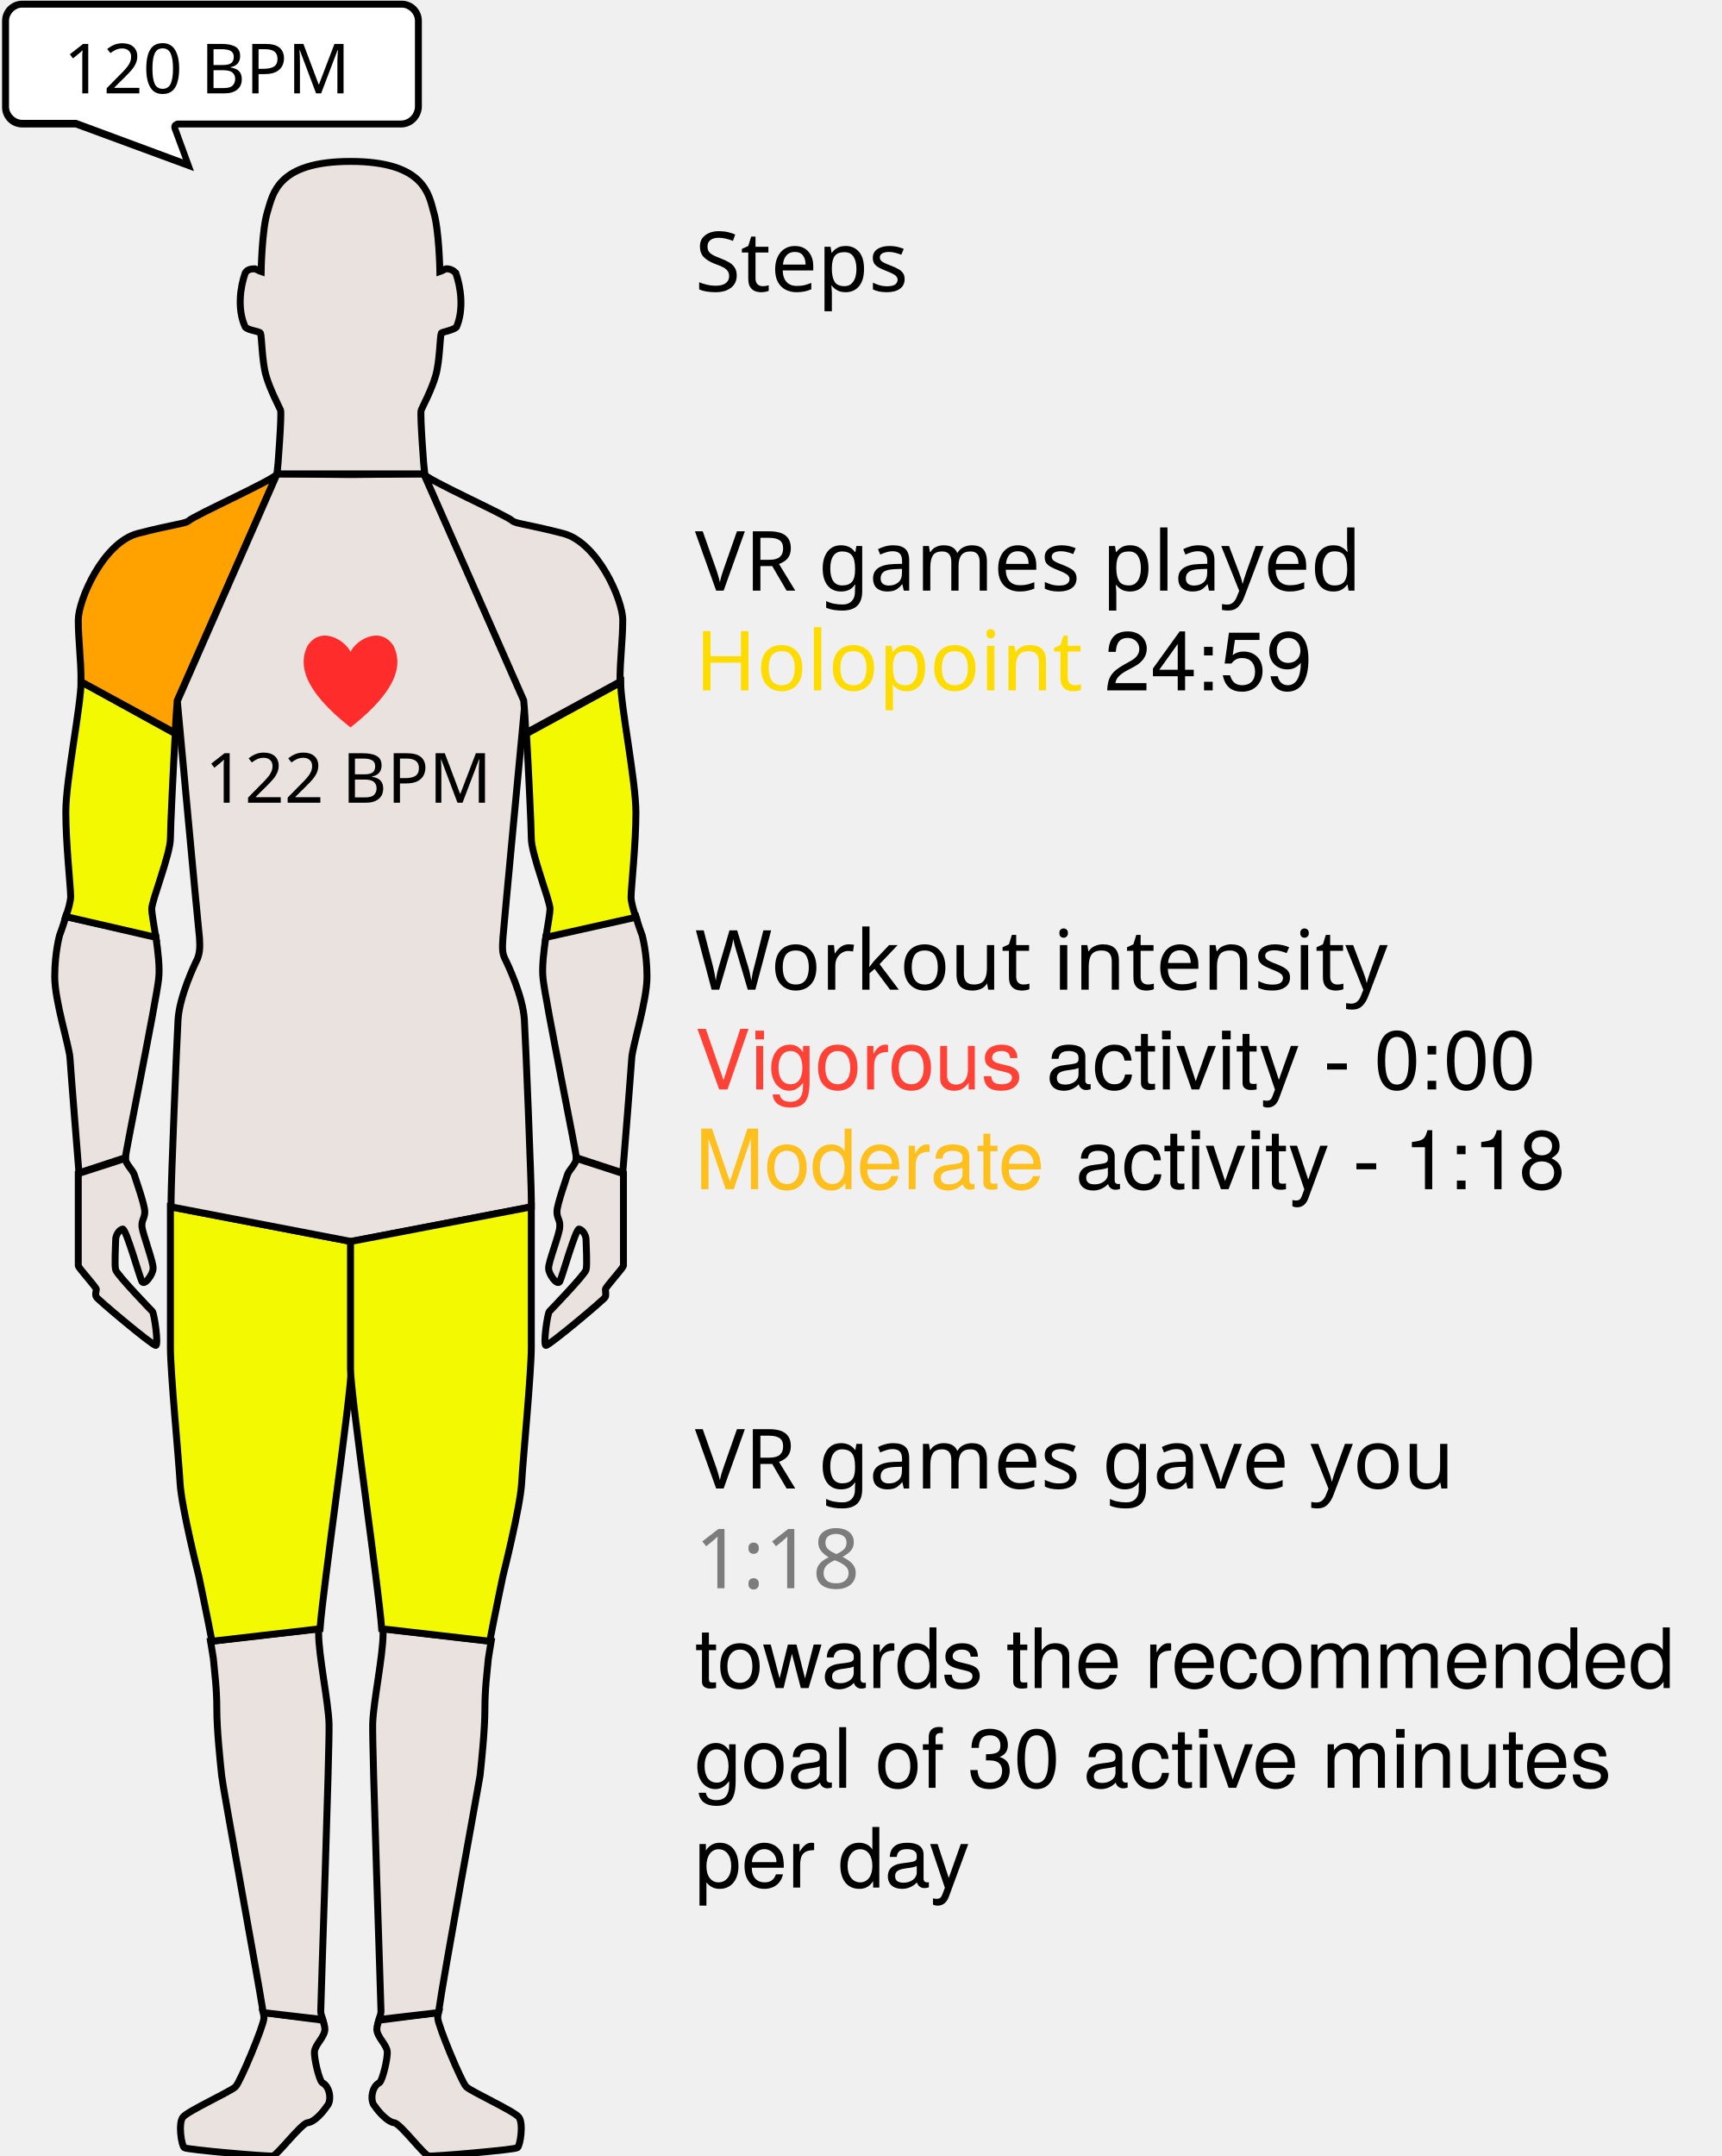
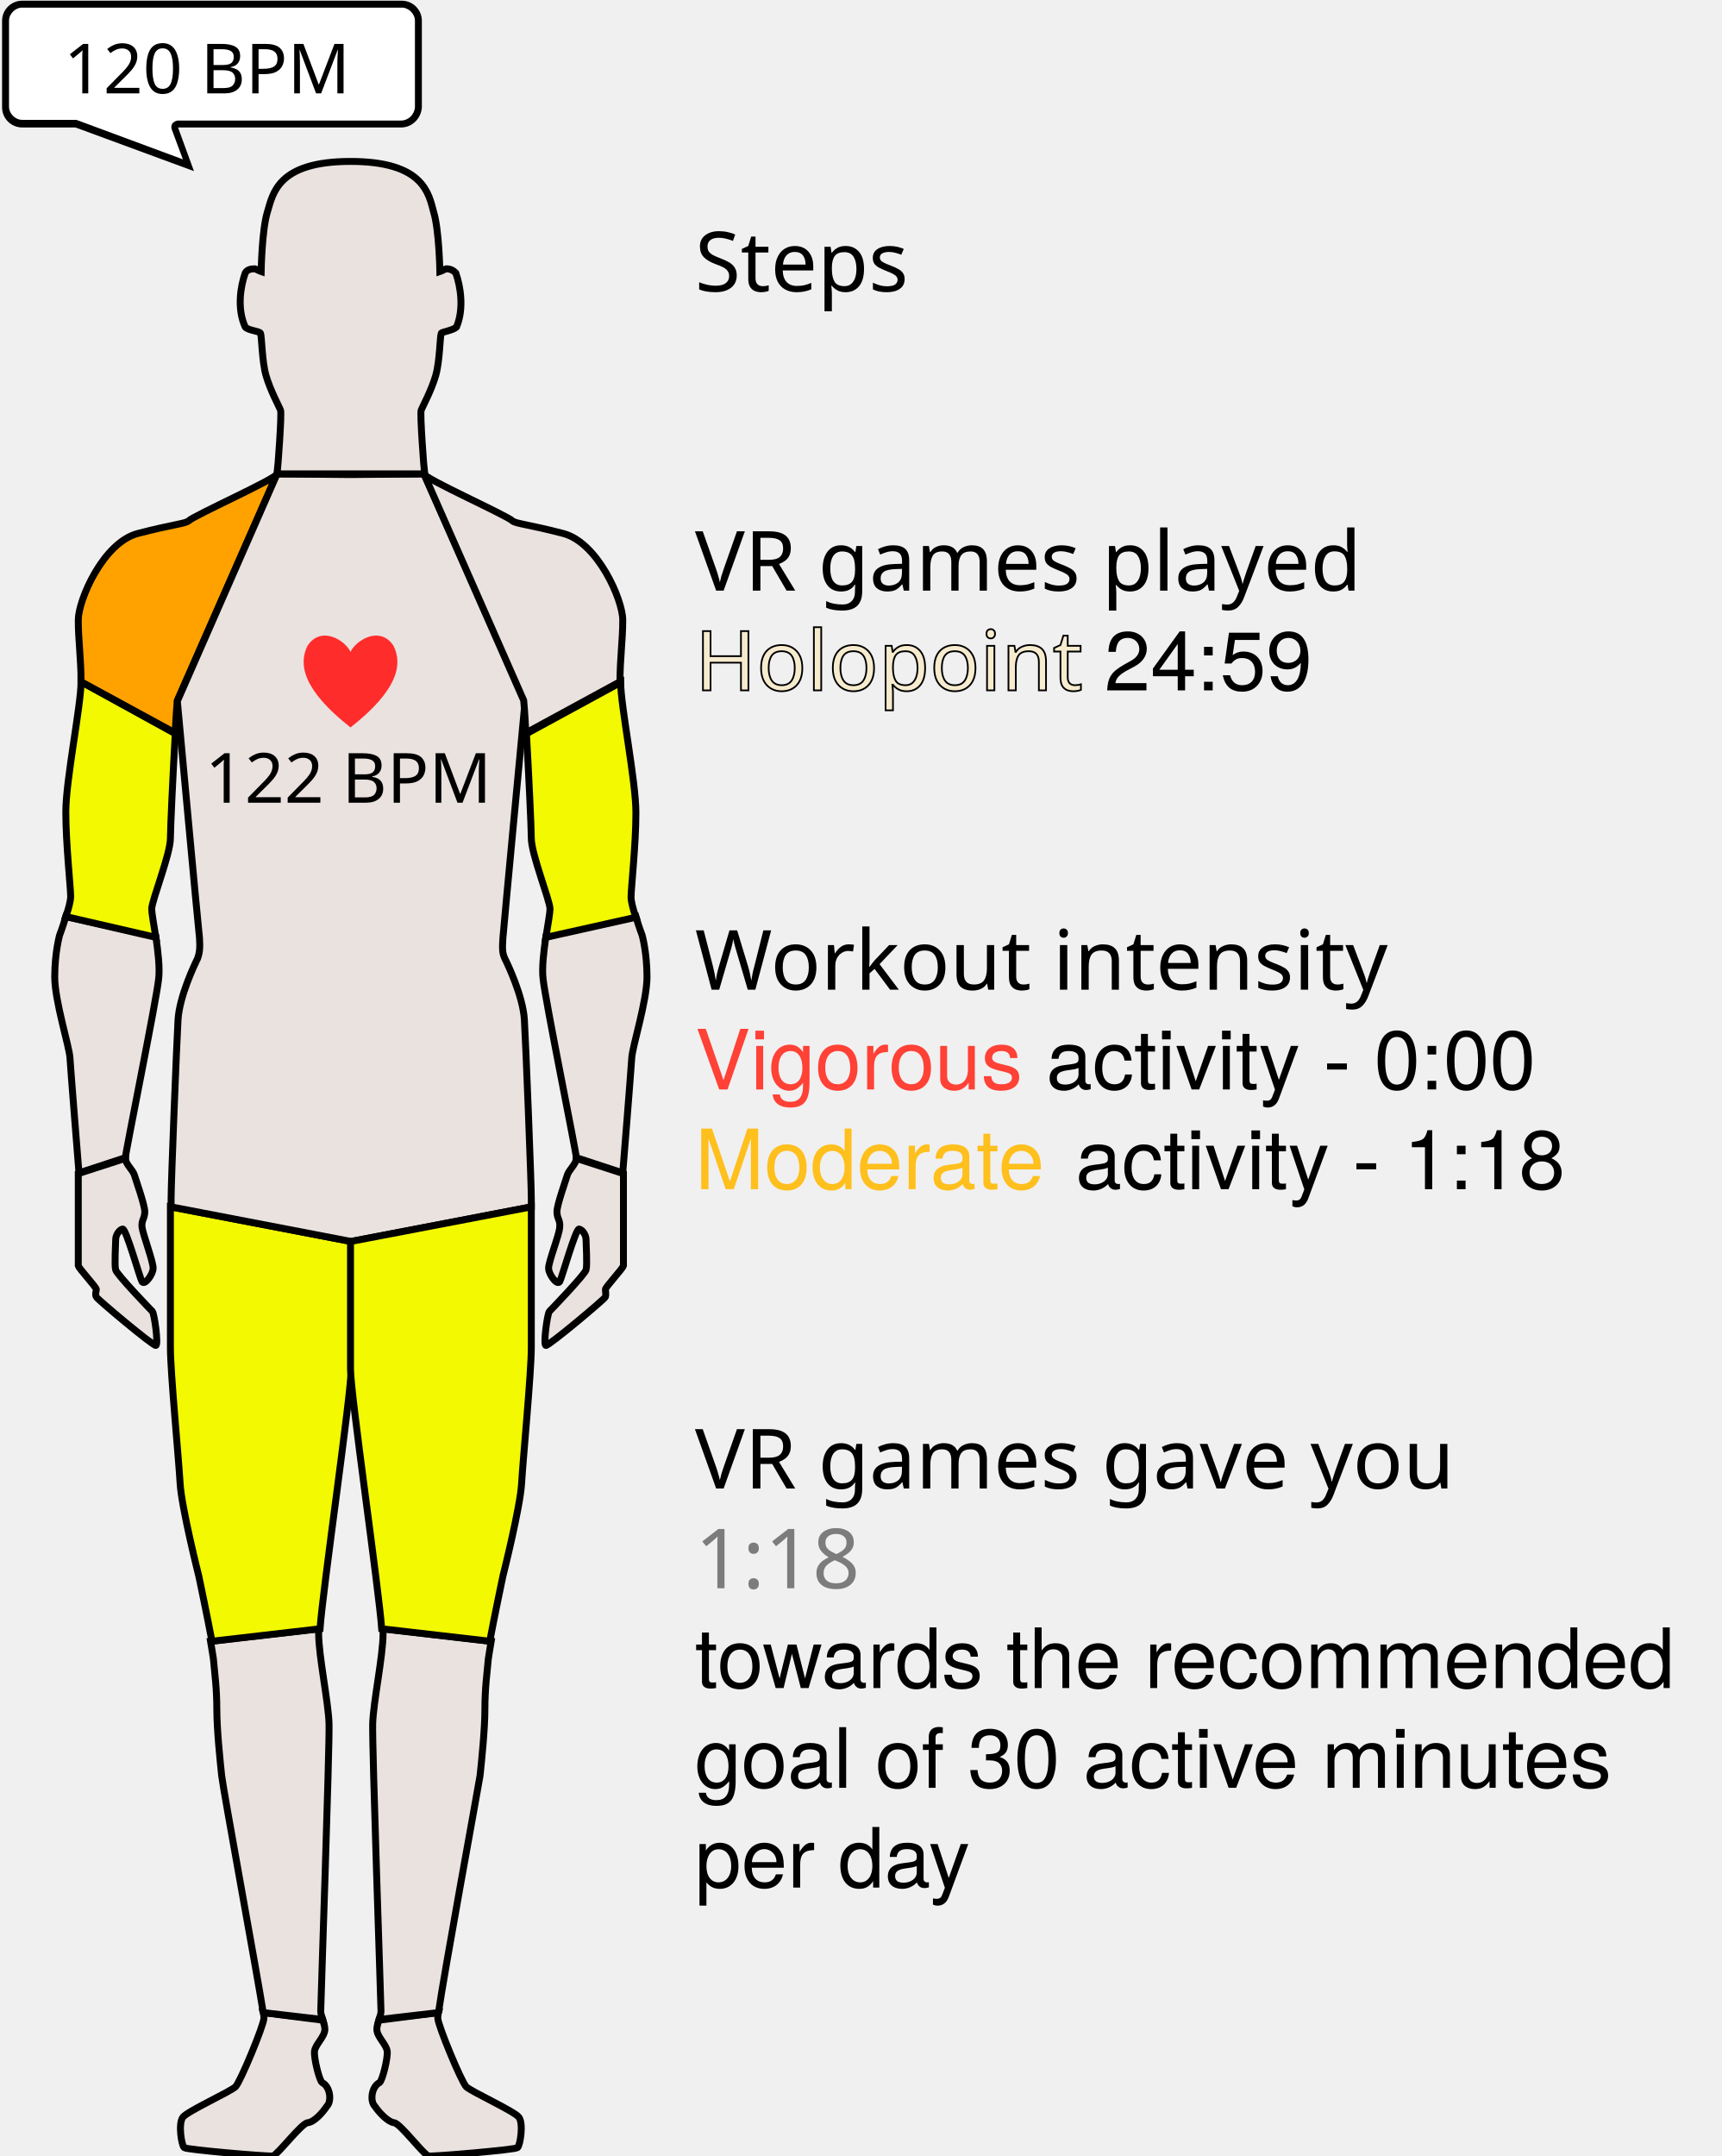
<svg xmlns="http://www.w3.org/2000/svg" version="1.1" id="Layer_1" x="0px" y="0px" viewBox="0 0 248.5 311.2" style="enable-background:new 0 0 248.5 311.2;" xml:space="preserve">
  <style type="text/css">
	.st0{fill:#EAE2DF;stroke:#000000;stroke-miterlimit:10;}
	.st1{fill:#F2F900;stroke:#000000;stroke-miterlimit:10;}
	.st2{fill:#FFA200;stroke:#000000;stroke-miterlimit:10;}
	.st3{fill:#FF2C2C;}
	.st4{fill:#FFFFFF;}
	.st5{font-family:'HelveticaNeue-Bold';}
	.st6{font-size:10px;}
	.st7{font-size:12px;}
- 	.st8{fill:#FFDC00;}
+ 	.st8{fill:#F7EBCE;stroke:#000000;stroke-width:0.25;stroke-miterlimit:10;}
	.st9{fill:#F012BE;}
	.st10{font-family:'HelveticaNeue';}
	.st11{fill:#FF4136;}
	.st12{fill:#FFBF1C;}
	.st13{fill:#7C7C7C;}
</style>
  <g>
    <path class="st0" d="M38,290.5c0.1,0.4,0.1,0.7,0.1,0.8c0,1-3.4,9.2-4.1,9.9c-0.7,0.7-6.9,3.5-7.6,4.4s-0.2,4.1,0.2,4.4   s12.1,1.3,12.8,1.2c0.7-0.2,4.1-4.7,5-4.8c1-0.1,2.2-1.5,2.8-2.4c0.7-0.7,0.5-2.8-0.7-3.4c-0.4-0.3-1.2-3.5-1.1-4.5   c0.1-1,1.5-2.1,1.5-3.2c0-0.5-0.2-0.9-0.3-1.3L38,290.5z" />
-     <path class="st0" d="M38,290.5l8.6,1c-0.1-0.4-0.3-0.7-0.3-1.2c0-1,1.3-38.3,1.2-41.5c-0.1-3.2-1.5-9.8-1.5-13c0-0.2,0-0.4,0-0.7   l-15.6,1.8l0,0c0.2,1.1,0.3,2,0.4,2.5c0.2,2.2,0.5,4.3,0.5,7.3s0.5,7.7,0.7,9.6C32.2,258.2,37.2,285.4,38,290.5" />
+     <path class="st0" d="M38,290.5l8.6,1c-0.1-0.4-0.3-0.7-0.3-1.2c0-1,1.3-38.3,1.2-41.5s-1.5-9.8-1.5-13c0-0.2,0-0.4,0-0.7l-15.6,1.8   l0,0c0.2,1.1,0.3,2,0.4,2.5c0.2,2.2,0.5,4.3,0.5,7.3s0.5,7.7,0.7,9.6C32.2,258.2,37.2,285.4,38,290.5" />
    <path class="st1" d="M24.6,174.2c0,4.4,0,17.1,0,20.3c0,3.6,1.2,16.1,1.4,19.6c0.2,3.5,2.7,13.4,2.7,13.4s1.2,5.7,1.9,9.4l15.6-1.8   c0.4-5.7,4.5-33.9,4.5-37.5c0-3.8,0-18.4,0-18.4L24.6,174.2z" />
    <path class="st0" d="M11.4,169.3c0,0-1.2-14.9-1.3-16.6C10,151,7.9,144.5,7.9,141s0.7-6,0.7-6s0.5-1.3,0.9-2.7l13,2.9   c0.3,2.1,0.6,4.5,0.4,6.1c-0.3,3-4.8,25.1-4.8,25.8L11.4,169.3z" />
    <path class="st0" d="M18.1,167.2c0,0.8,1.1,1.7,1.3,2.4s1.5,4.3,1.5,5.3s-0.5,1.2-0.4,2.2s1.7,5.2,1.6,6c0,0.8-1.2,2.5-1.6,1.9   c-0.3-0.5-2.3-7.7-2.8-7.6c-0.5,0.1-1,0.9-1,1.5s-0.2,3.8,0,4.4c0.2,0.7,5,5.7,5.3,6c0.3,0.4,0.9,4.8,0.5,4.9s-8.5-6.7-8.6-7   c-0.2-0.4,0-0.8,0-1.1s-2.5-3-2.6-3.4c0-0.5,0-13.3,0-13.3L18.1,167.2z" />
    <path class="st1" d="M22.5,135.3c-0.3-1.9-0.6-3.5-0.6-4.1c0-1.2,2.7-7.9,2.7-10.2c0-1.5,0.4-9.8,0.7-15.1l-13.6-7.5   c0,3.4-2.2,14.2-2.2,18.8s0.7,10.9,0.7,12.2c0,0.6-0.3,1.8-0.7,2.9L22.5,135.3z" />
    <path class="st2" d="M11.7,98.4l13.6,7.4c0.1-2.7,0.3-4.7,0.3-4.7L40,68.4c-0.1,0.7-12,6-12.8,6.8c-0.5,0.4-2.3,0.5-7.3,1.8   s-8.6,9.6-8.6,12.5S11.7,95.1,11.7,98.4" />
    <path class="st0" d="M25.6,101.2c0,0,3,32.6,3.2,34.2c0.1,1.5,0,2.2-0.3,3c-0.4,0.8-2.6,5.4-2.8,8.8c-0.2,3.4-1,23.5-1,25.8   c0,0.3,0,0.7,0,1.2l26,5l26-5c0-0.5,0-1,0-1.2c0-2.3-0.8-22.4-1-25.8c-0.2-3.4-2.4-8-2.8-8.8s-0.4-1.5-0.3-3s3.2-34.2,3.2-34.2   L61.2,68.4l-10.6,0.1L40,68.4L25.6,101.2z" />
    <path class="st0" d="M63.3,290.5c-0.1,0.4-0.1,0.7-0.1,0.8c0,1,3.4,9.2,4.1,9.9c0.7,0.7,6.9,3.5,7.6,4.4s0.2,4.1-0.2,4.4   s-12.1,1.3-12.8,1.2s-4.1-4.7-5-4.8s-2.2-1.5-2.8-2.4c-0.7-0.7-0.5-2.8,0.7-3.4c0.4-0.3,1.2-3.5,1.1-4.5c-0.1-1-1.5-2.1-1.5-3.2   c0-0.5,0.2-0.9,0.3-1.3L63.3,290.5z" />
    <path class="st0" d="M63.3,290.5l-8.6,1c0.1-0.4,0.3-0.7,0.3-1.2c0-1-1.3-38.3-1.2-41.5s1.5-9.8,1.5-13c0-0.2,0-0.4,0-0.7l15.6,1.8   l0,0c-0.2,1.1-0.3,2-0.4,2.5c-0.2,2.2-0.5,4.3-0.5,7.3s-0.5,7.7-0.7,9.6C69,258.2,64,285.4,63.3,290.5" />
    <path class="st1" d="M76.7,174.2c0,4.4,0,17.1,0,20.3c0,3.6-1.2,16.1-1.4,19.6c-0.2,3.5-2.7,13.4-2.7,13.4s-1.2,5.7-1.9,9.4   l-15.6-1.8c-0.4-5.7-4.5-33.9-4.5-37.5c0-3.8,0-18.4,0-18.4L76.7,174.2z" />
    <path class="st0" d="M89.9,169.3c0,0,1.2-14.9,1.3-16.6c0.1-1.7,2.2-8.2,2.2-11.7s-0.7-6-0.7-6s-0.5-1.3-0.9-2.7l-13,2.9   c-0.3,2.1-0.6,4.5-0.4,6.1c0.3,3,4.8,25.1,4.8,25.8L89.9,169.3z" />
    <path class="st0" d="M83.2,167.2c0,0.8-1.1,1.7-1.3,2.4s-1.5,4.3-1.5,5.3s0.5,1.2,0.4,2.2c0,1-1.7,5.2-1.6,6c0,0.8,1.2,2.5,1.6,1.9   c0.3-0.5,2.3-7.7,2.8-7.6c0.5,0.1,1,0.9,1,1.5s0.2,3.8,0,4.4c-0.2,0.7-5,5.7-5.3,6c-0.3,0.4-0.9,4.8-0.5,4.9s8.5-6.7,8.6-7   s0-0.8,0-1.1s2.5-3,2.6-3.4c0-0.5,0-13.3,0-13.3L83.2,167.2z" />
    <path class="st1" d="M78.8,135.3c0.3-1.9,0.6-3.5,0.6-4.1c0-1.2-2.7-7.9-2.7-10.2c0-1.5-0.4-9.8-0.7-15.1l13.6-7.4   c0,3.4,2.2,14.2,2.2,18.8s-0.7,10.9-0.7,12.2c0,0.6,0.3,1.8,0.7,2.9L78.8,135.3z" />
    <path class="st0" d="M89.5,98.4l-13.6,7.4c-0.1-2.7-0.3-4.7-0.3-4.7L61.2,68.4c0.1,0.7,12,6,12.8,6.8c0.5,0.4,2.3,0.5,7.3,1.8   s8.6,9.6,8.6,12.5S89.5,95.1,89.5,98.4" />
-     <path class="st0" d="M40,68.4c0.1-0.7,0.7-8.7,0.5-9.2c-0.2-0.5-1.5-2.9-2.1-5s-0.6-5.7-0.8-6.1c-0.1-0.3-1.8-0.4-2.2-0.9   c-1.2-2.6-0.7-5.8,0-7.8c0.3-0.5,0.8-0.6,1.4-0.6c0.3,0.1,0.6,0.3,0.9,0.4c0,0,0.1-6,0.9-8.6c0.8-2.6,1.4-7.3,12-7.3   s11.3,4.7,12,7.3c0.8,2.6,0.9,8.6,0.9,8.6c0.3-0.1,0.6-0.3,0.9-0.4c0.6,0,1,0.2,1.4,0.6c0.7,2,1.2,5.2,0.1,7.8   c-0.5,0.5-2.1,0.7-2.2,0.9c-0.2,0.5-0.2,4-0.8,6.1c-0.6,2.1-1.9,4.5-2.1,5c-0.2,0.5,0.4,8.5,0.5,9.2H40z" />
+     <path class="st0" d="M40,68.4c0.1-0.7,0.7-8.7,0.5-9.2s-1.5-2.9-2.1-5s-0.6-5.7-0.8-6.1c-0.1-0.3-1.8-0.4-2.2-0.9   c-1.2-2.6-0.7-5.8,0-7.8c0.3-0.5,0.8-0.6,1.4-0.6c0.3,0.1,0.6,0.3,0.9,0.4c0,0,0.1-6,0.9-8.6c0.8-2.6,1.4-7.3,12-7.3   s11.3,4.7,12,7.3c0.8,2.6,0.9,8.6,0.9,8.6c0.3-0.1,0.6-0.3,0.9-0.4c0.6,0,1,0.2,1.4,0.6c0.7,2,1.2,5.2,0.1,7.8   c-0.5,0.5-2.1,0.7-2.2,0.9c-0.2,0.5-0.2,4-0.8,6.1s-1.9,4.5-2.1,5c-0.2,0.5,0.4,8.5,0.5,9.2H40z" />
    <path class="st3" d="M50.6,94.1c-0.7-1.6-4.2-3.9-6.2-0.9c-1.3,2.6-0.8,6.3,6.2,11.8c7-5.5,7.5-9.2,6.2-11.8   C54.8,90.2,51.3,92.5,50.6,94.1z" />
    <g>
      <path class="st4" d="M11.1,17.9c-0.1,0-0.1,0-0.2,0H3.2c-1.3,0-2.4-1.1-2.4-2.4V3c0-1.3,1.1-2.4,2.4-2.4H58c1.3,0,2.4,1.1,2.4,2.4    v12.5c-0.1,1.3-1.2,2.4-2.5,2.4H25.7c-0.2,0-0.3,0.1-0.4,0.2s-0.1,0.3-0.1,0.5l1.9,5.3L11.1,17.9z" />
      <path d="M58,1.1c1,0,1.9,0.9,1.9,1.9v12.5c-0.1,1.1-1,1.9-2,1.9H25.7c-0.3,0-0.6,0.2-0.8,0.4c-0.2,0.3-0.2,0.6-0.1,0.9l1.6,4.3    l-15.1-5.6c-0.1,0-0.2-0.1-0.3-0.1H3.2c-1,0-1.9-0.9-1.9-1.9V3c0-1,0.9-1.9,1.9-1.9H58 M58,0.1H3.2C1.6,0.1,0.3,1.4,0.3,3v12.5    c0,1.6,1.3,2.9,2.9,2.9h7.7L28,24.7l-2.3-6.3h32.2c1.6,0,2.9-1.3,3-2.9V3C60.9,1.4,59.6,0.1,58,0.1L58,0.1z" />
    </g>
  </g>
  <text transform="matrix(1 0 0 1 29.6063 115.8641)" class="st5 st6">122 BPM</text>
  <text transform="matrix(1 0 0 1 9.1927 13.4771)" class="st5 st6">120 BPM</text>
  <text transform="matrix(1 0 0 1 100.3223 42.0535)" class="st5 st7">Steps</text>
  <text transform="matrix(1 0 0 1 100.3223 85.2535)" class="st5 st7">VR games played</text>
  <text transform="matrix(1 0 0 1 100.3223 99.6535)" class="st8 st5 st7">Holopoint</text>
  <text transform="matrix(1 0 0 1 156.1224 99.6535)" class="st9 st10 st7"> </text>
  <text transform="matrix(1 0 0 1 159.4224 99.6535)" class="st10 st7">24:59</text>
  <text transform="matrix(1 0 0 1 100.3223 142.8535)" class="st5 st7">Workout intensity</text>
  <text transform="matrix(1 0 0 1 100.3223 157.2535)" class="st11 st10 st7">Vigorous </text>
  <text transform="matrix(1 0 0 1 151.0224 157.2535)" class="st10 st7">activity - 0:00</text>
  <text transform="matrix(1 0 0 1 100.3223 171.6535)" class="st12 st10 st7">Moderate</text>
  <text transform="matrix(1 0 0 1 151.9224 171.6535)" class="st10 st7"> activity - 1:18</text>
  <text transform="matrix(1 0 0 1 100.3223 214.8535)" class="st5 st7">VR games gave you</text>
  <text transform="matrix(1 0 0 1 100.3223 229.2535)" class="st13 st5 st7">1:18</text>
  <text transform="matrix(1 0 0 1 100.3223 243.6535)" class="st10 st7">towards the recommended</text>
  <text transform="matrix(1 0 0 1 100.3223 258.0535)" class="st10 st7">goal of 30 active minutes</text>
  <text transform="matrix(1 0 0 1 100.3223 272.4535)" class="st10 st7">per day</text>
</svg>
